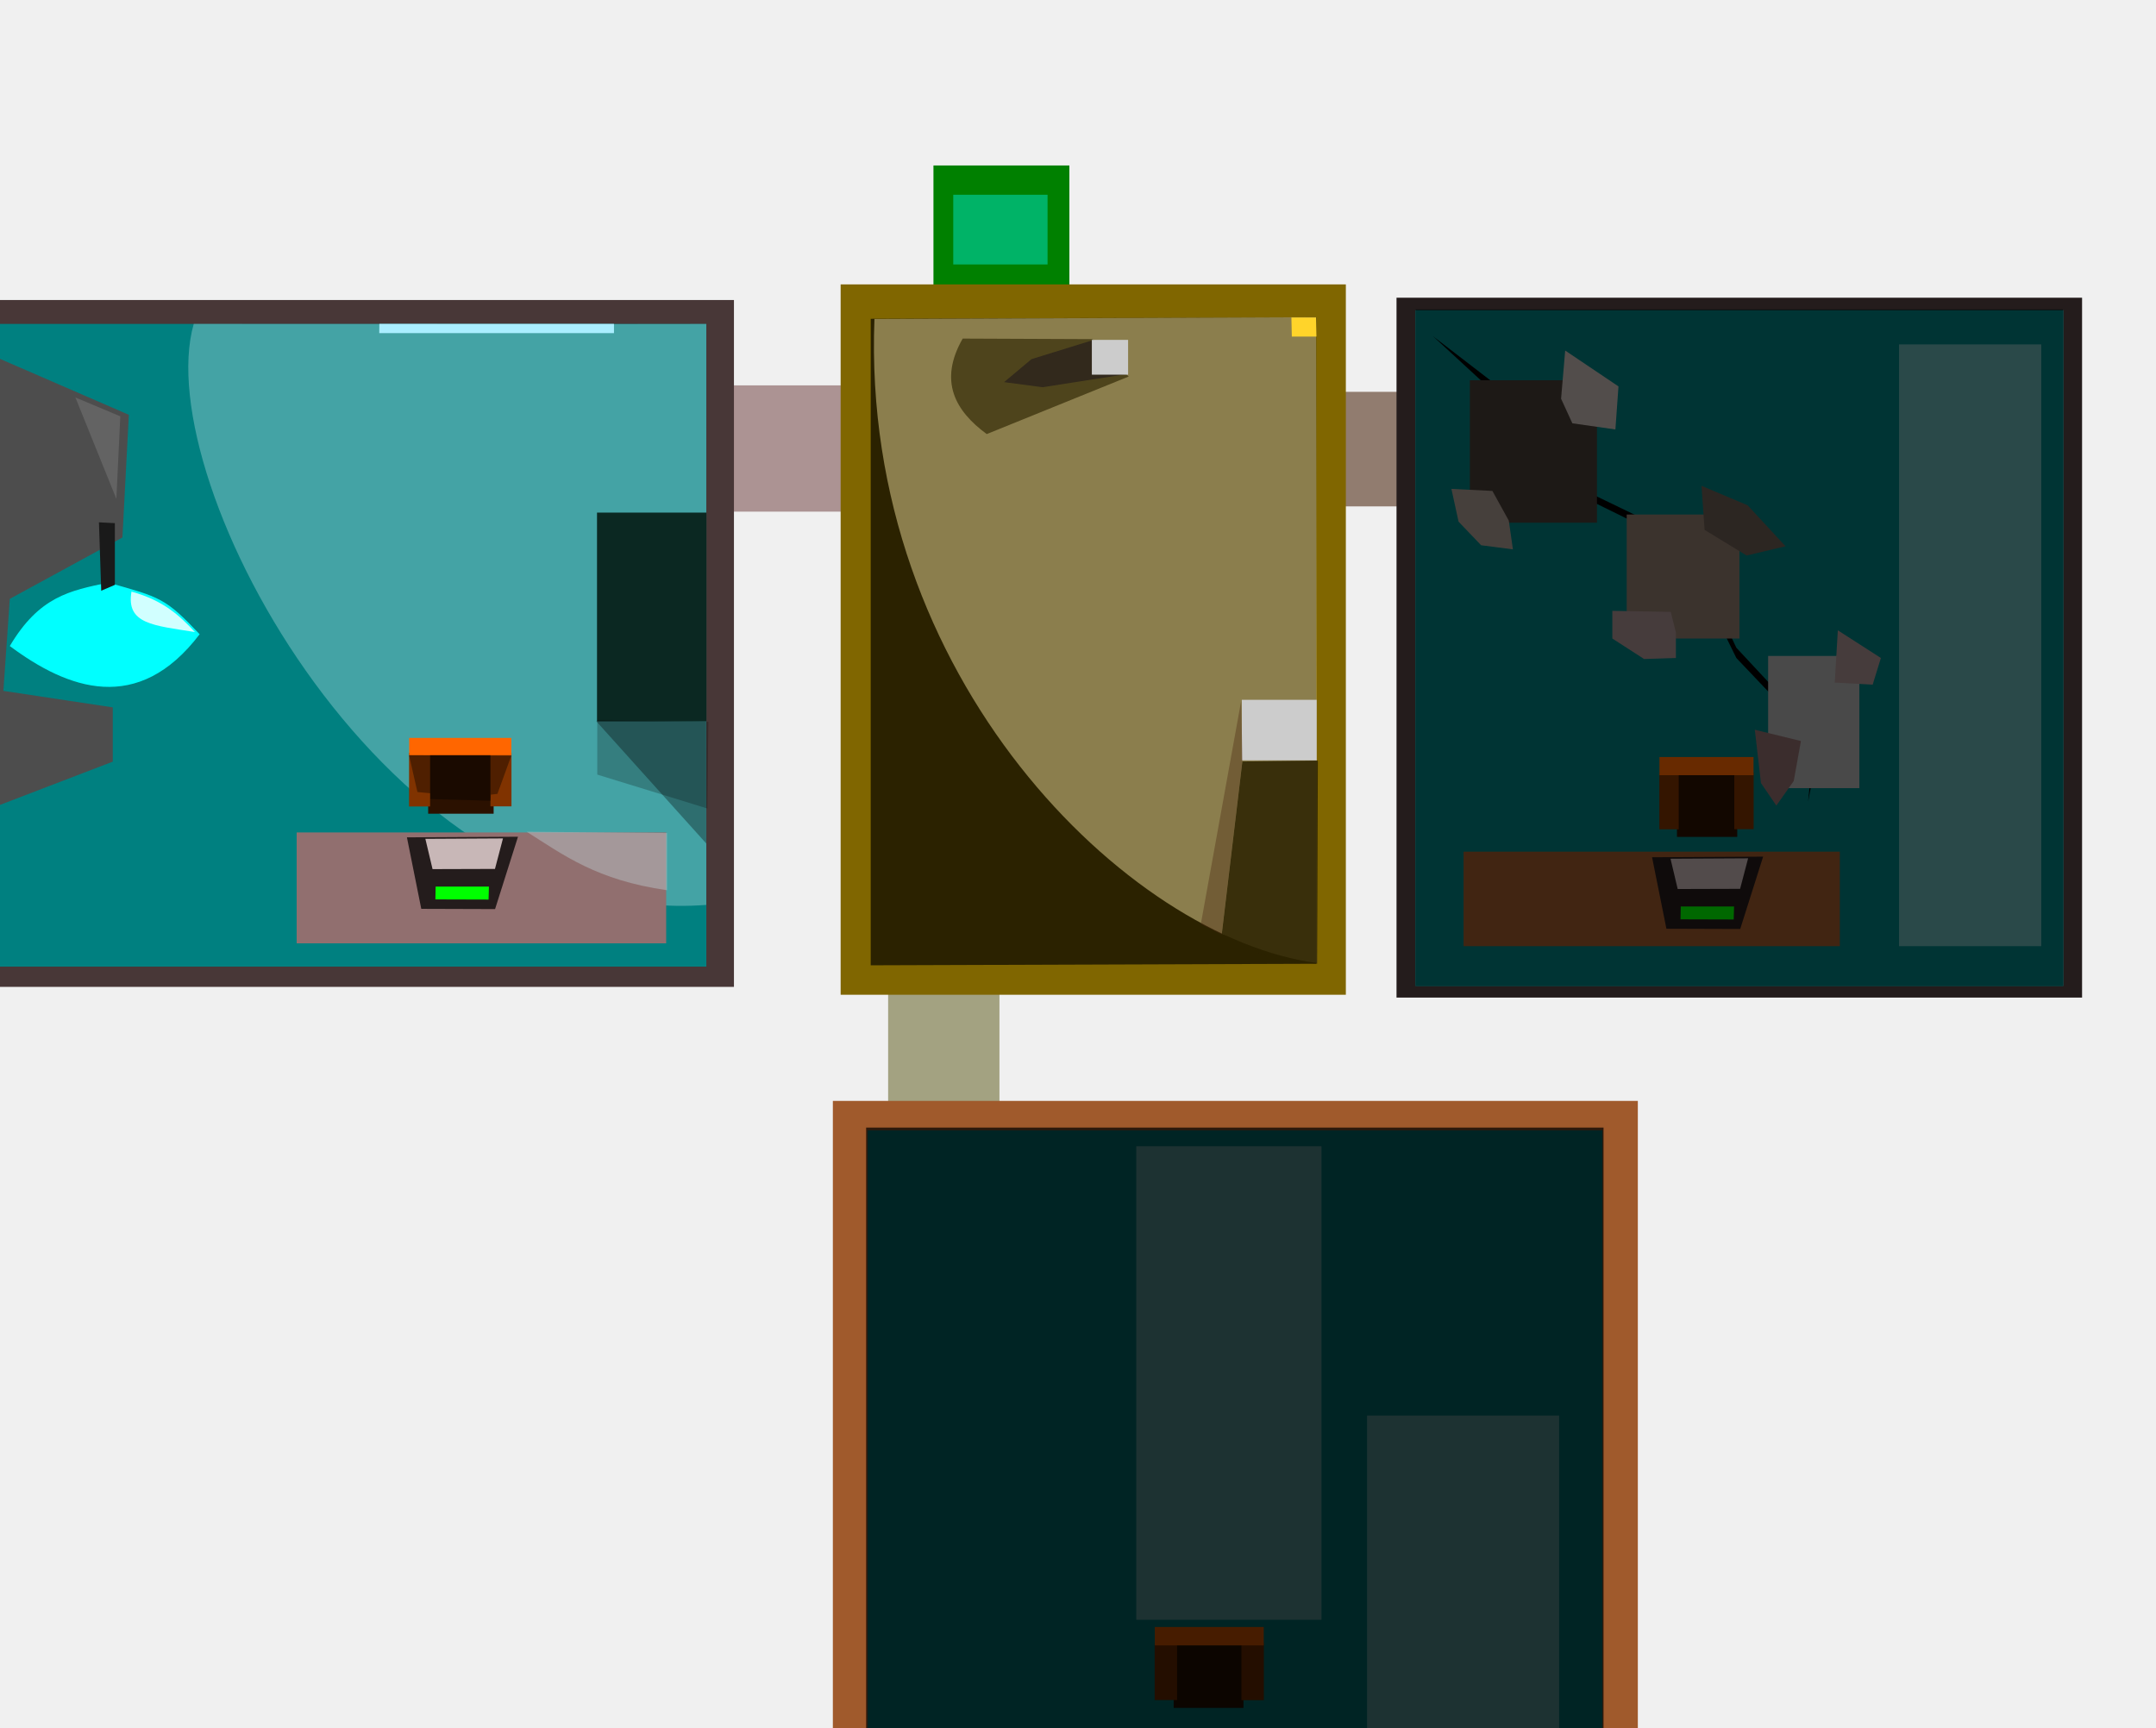
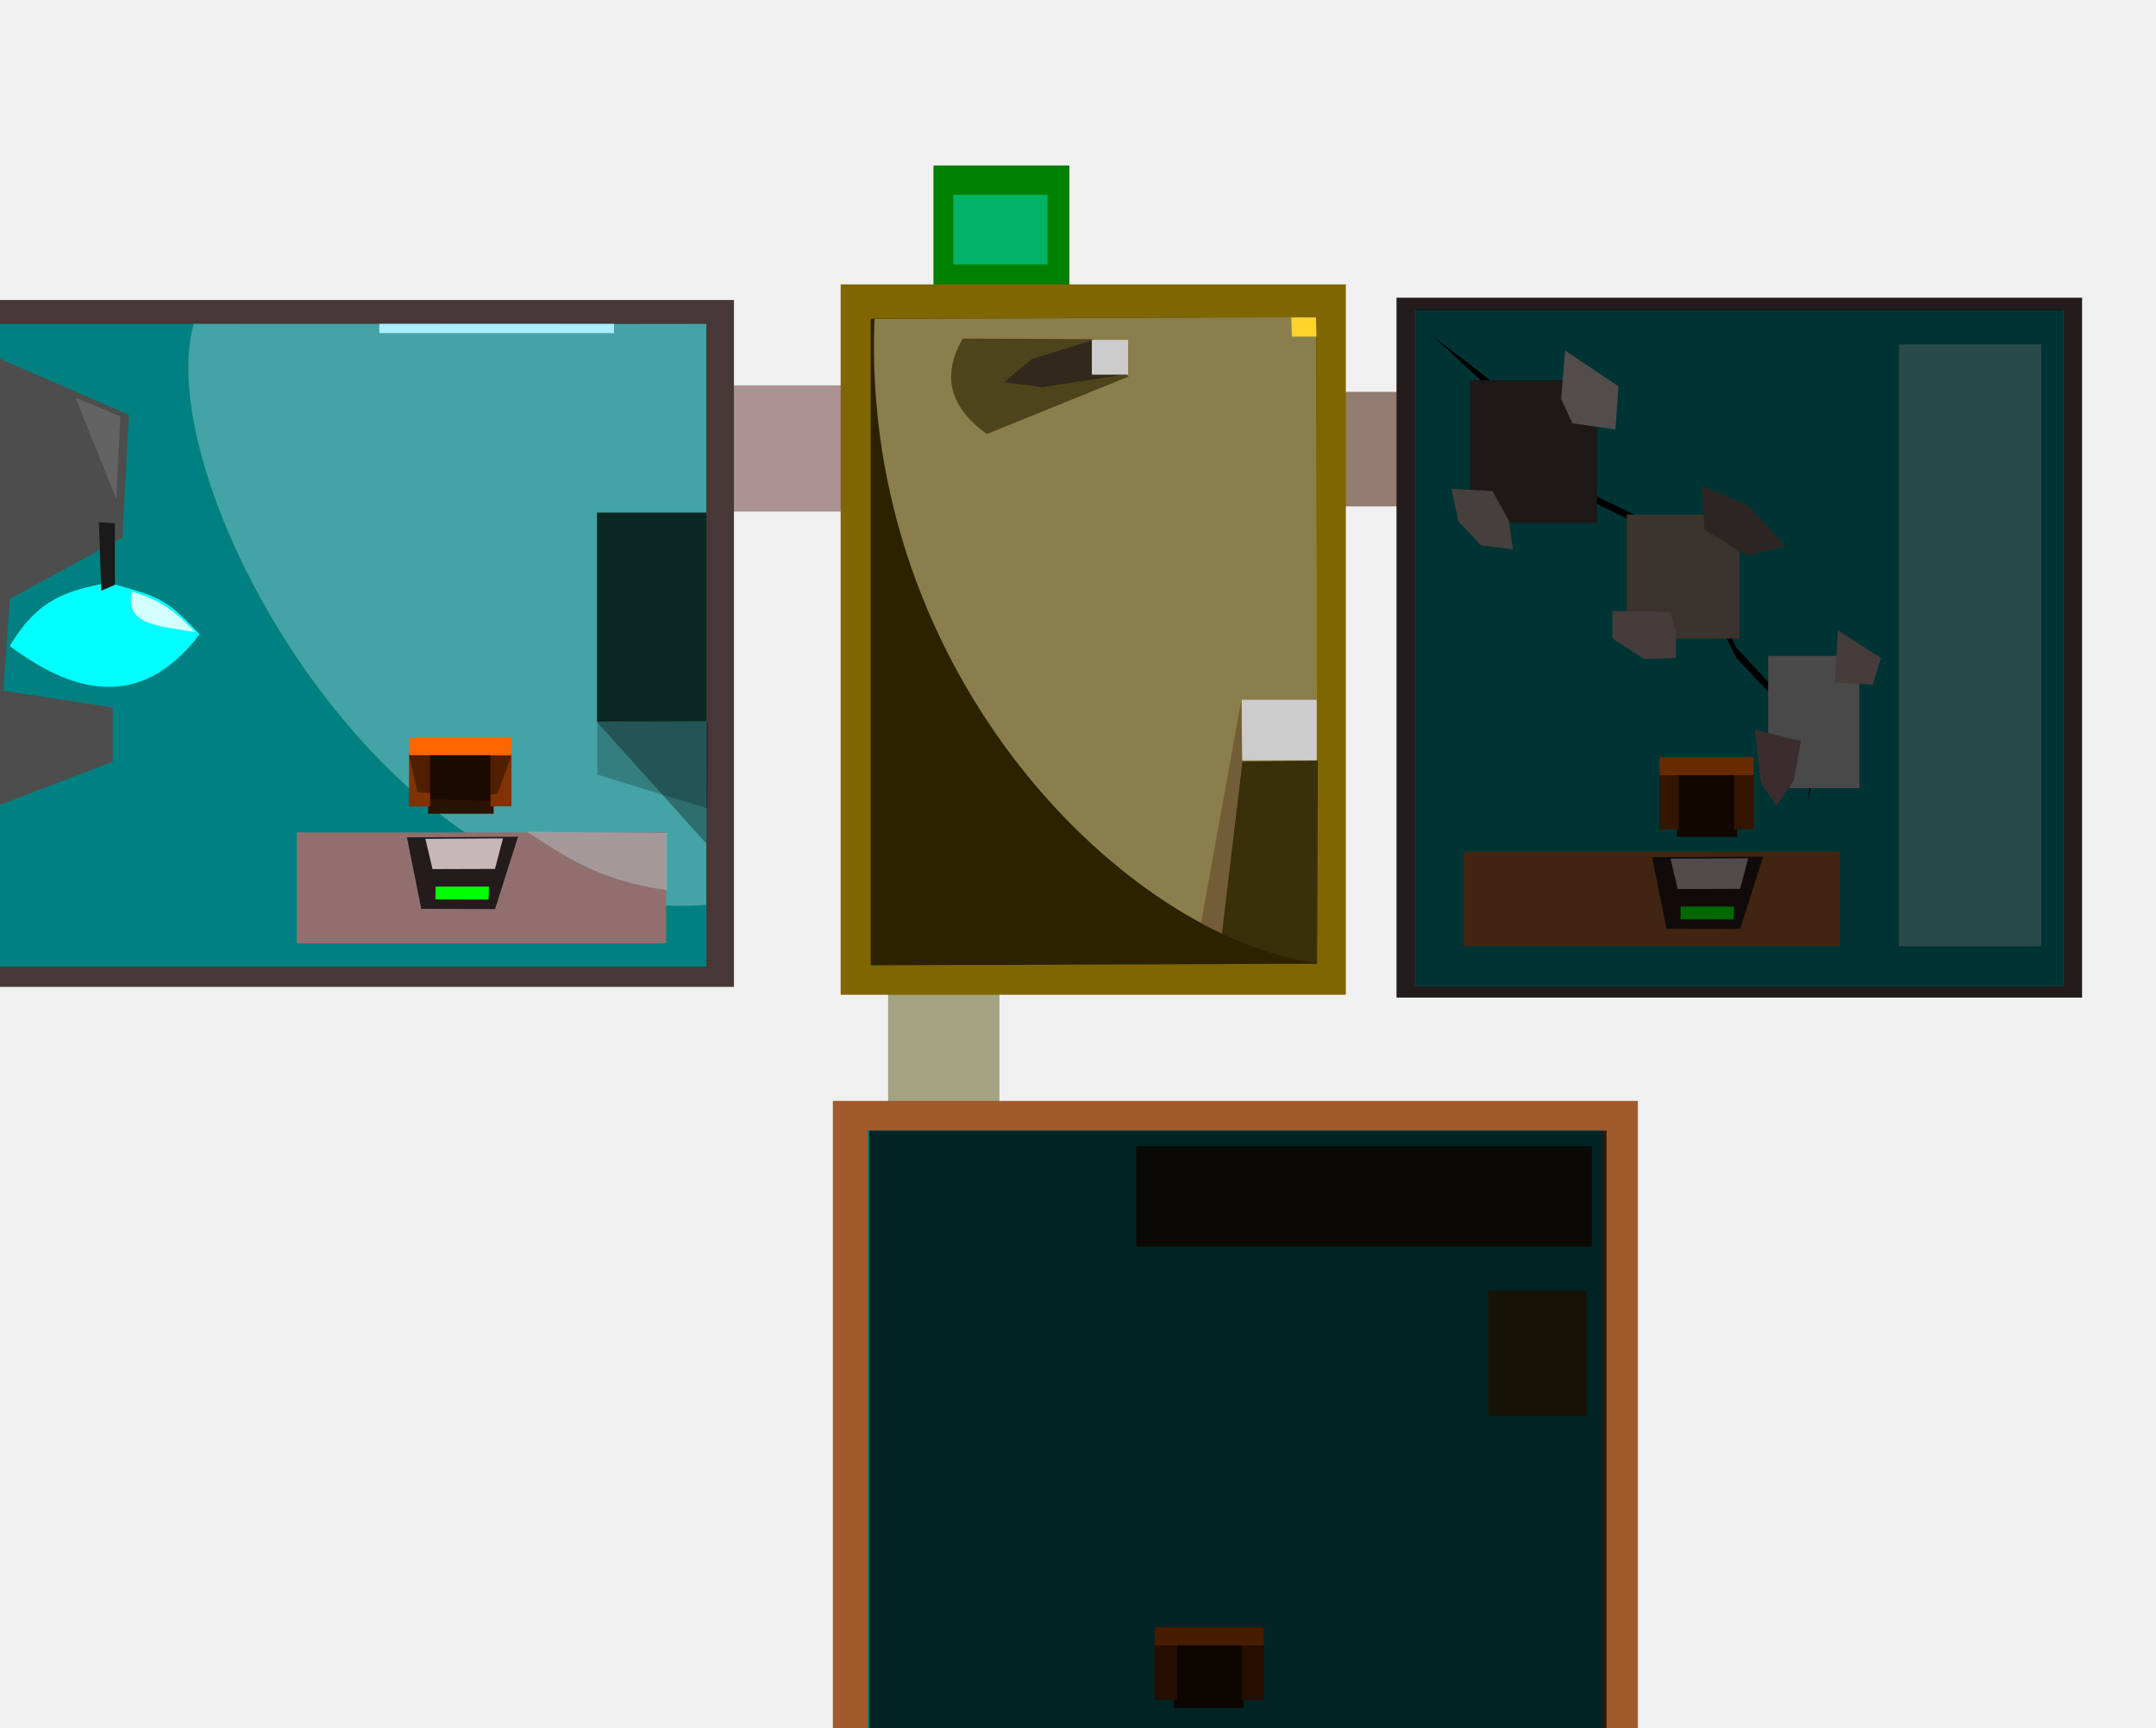
<svg xmlns="http://www.w3.org/2000/svg" id="svg2985" version="1.1" width="100%" height="100%">
  <defs id="defs3038">
    <linearGradient id="linearGradient4219">
      <stop style="stop-color:#000000;stop-opacity:1;" offset="0" id="stop4221" />
      <stop style="stop-color:#000000;stop-opacity:1;" offset="1" id="stop4223" />
    </linearGradient>
  </defs>
  <path style="fill:#a3a281;stroke:none" d="M 341.51,429.489 384.31,429.489 384.31,371.627 341.51,371.627 341.51,429.489" id="lab 2-entry" />
  <path id="lab 2-walls" d="M 320.253,423.384 629.783,423.384 629.783,728.111 320.253,728.111 320.253,423.384" style="fill:#a05a2c;fill-opacity:1;fill-rule:nonzero;stroke:none" />
  <path id="lab 1-entry" d="M 264.215,196.768 325.502,196.768 325.502,148.203 264.215,148.203 264.215,196.768" style="fill:#ac9393;stroke:none" />
  <path style="fill:#917c6f;stroke:none" d="M 504.217,194.745 541.261,194.745 541.261,150.691 504.217,150.691 504.217,194.745" id="lab 3-entry" />
  <path style="fill:#008080;stroke:none" d="M 333.64,717.821 616.137,717.821 616.137,434.694 333.64,434.694 333.64,717.821" id="lab 2" />
  <path style="fill:#57a32c;stroke:none" d="M 363.621,235.76 510.458,235.76 510.458,114.801 363.621,114.801 363.621,235.76" id="rect3006">
    <path style="fill:#cc0000;stroke:none" d="M235.345 161.489L246.781 161.489L246.781 133.282L235.345 133.282L235.345 161.489" id="rect3012" />
  </path>
  <path style="fill:#a36b4f;stroke:none" d="M 338.542,378.797 499.055,378.797 499.055,239.845 338.542,239.845 338.542,378.797" id="rect3008" />
  <path style="fill:#0d1fcc;stroke:none" d="M 330.357,368.495 491.992,368.495 491.992,136.465 330.357,136.465 330.357,368.495" id="rect3010" />
  <path style="fill:#008000;stroke:none" d="M 358.934,111.07 411.2,111.07 411.2,63.633 358.934,63.633 358.934,111.07" id="elevator-shaft-3" />
  <path style="fill:#806600;stroke:none" d="M 323.247,382.557 517.509,382.557 517.509,109.374 323.247,109.374 323.247,382.557" id="main hall 3-walls" />
  <path id="lab 3-walls" d="M 282.221,115.379 -28.427,115.379 -28.427,379.53 282.221,379.53 282.221,115.379" style="fill:#483737;fill-opacity:1;fill-rule:nonzero;stroke:none" />
  <path id="lab 3" d="M 271.602,124.572 -16.851,124.572 -16.851,371.742 271.602,371.742 271.602,124.572" style="fill:#008080;fill-opacity:1;fill-rule:nonzero;stroke:none" />
  <path id="lab 3-lightning" d="M 74.492,124.561 C 57.14,185.242 149.955,357.458 271.585,348.005 L 271.58,124.58 236.214,124.619 145.71,124.576 z" style="opacity:0.317;fill:#d7eef4;fill-opacity:1;stroke:none" />
  <path id="main hall 3" d="M 334.811,122.599 506.125,122.008 506.125,370.644 334.811,371.235 334.811,122.599" style="fill:#2b2200;fill-opacity:1;fill-rule:nonzero;stroke:none" />
  <path style="fill:#917c6f;fill-opacity:1;fill-rule:nonzero;stroke:none" d="M 343.639,670.321 508.516,670.321 508.516,706.163 343.639,706.163 z" id="lab 2-table2" />
-   <path style="opacity:0.404;fill:#ffffff;fill-opacity:1;fill-rule:nonzero;stroke:none" d="M 436.922,440.817 508.149,440.817 508.149,622.932 436.922,622.932 z" id="lab 2-table1" />
-   <path style="opacity:0.404;fill:#ffffff;fill-opacity:1;fill-rule:nonzero;stroke:none" d="M 525.663,544.39 599.528,544.39 599.528,702.288 525.663,702.288 z" id="lab 2-table3" />
+   <path style="opacity:1;fill:#28220b;fill-opacity:1;fill-rule:nonzero;stroke:none" d="M 436.922,440.817 612.094,440.817 612.094,479.39 436.922,479.39 z" id="lab 2-table1" />
+   <path style="opacity:1;fill:#504416;fill-opacity:1;fill-rule:nonzero;stroke:none" d="M 572.332,496.307 610.135,496.307 610.135,544.603 572.332,544.603 z" id="lab 2-table3" />
  <path style="fill:#916f6f;fill-opacity:1;fill-rule:nonzero;stroke:none" d="M 256.163,320.138 114.078,320.138 114.078,362.787 256.163,362.787 z" id="lab 3-table2" />
  <path style="fill:#4d4d4d;stroke:none" d="M -11.077,133.209 49.547,159.524 47.073,206.71 3.77,230.303 1.296,265.693 43.361,272.045 43.361,292.915 -11.077,313.786 -11.077,133.209" id="lab 3-prop1" />
  <path style="fill:#00ffff;stroke:none" d="M 41.624,224.061 C 61.678,229.71 63.603,229.969 76.766,243.915 53.086,275.06 26.082,265.109 3.77,248.452 15.08,229.39 26.878,227.13 41.624,224.061 z" id="lab 3-tank" />
  <path style="fill:#1a1a1a;stroke:none" d="M 44.169,201.192 44.169,224.933 38.92,227.179 38.045,200.871 44.169,201.192" id="lab 3-prop2" />
  <path style="fill:#0b2822;fill-opacity:1;fill-rule:nonzero;stroke:none" d="M 271.63,197.134 229.564,197.134 229.564,277.441 271.63,277.441 z" id="lab 3-table1" />
  <path style="fill:#2b1100;fill-opacity:1;fill-rule:nonzero;stroke:none" d="M 451.305,628.485 478.144,628.485 478.144,656.819 451.305,656.819 451.305,628.485" id="lab 2-chair cushion 2" />
  <path style="fill:#803300;fill-opacity:1;fill-rule:nonzero;stroke:none" d="M 443.994,631.766 452.622,631.766 452.622,653.804 443.994,653.804 443.994,631.766" id="lab 2-right arm 2" />
  <path style="fill:#803300;fill-opacity:1;fill-rule:nonzero;stroke:none" d="M 477.355,631.813 485.982,631.813 485.982,653.851 477.355,653.851 477.355,631.813" id="lab 2-left arm 2" />
  <path style="fill:#ff6600;fill-opacity:1;fill-rule:nonzero;stroke:none" d="M 444.05,625.7 485.934,625.7 485.934,632.784 444.05,632.784 444.05,625.7" id="lab 2-back support 2" />
  <path style="fill:#2b1100;fill-opacity:1;fill-rule:nonzero;stroke:none" d="M 189.816,286.393 164.641,286.393 164.641,312.935 189.816,312.935 189.816,286.393" id="lab 3-chair cushion 2-5" />
  <path style="fill:#803300;fill-opacity:1;fill-rule:nonzero;stroke:none" d="M 196.673,289.466 188.581,289.466 188.581,310.11 196.673,310.11 196.673,289.466" id="lab 3-right arm 2-7" />
  <path style="fill:#803300;fill-opacity:1;fill-rule:nonzero;stroke:none" d="M 165.381,289.511 157.289,289.511 157.289,310.155 165.381,310.155 165.381,289.511" id="lab 3-left arm 2-7" />
  <path style="fill:#ff6600;fill-opacity:1;fill-rule:nonzero;stroke:none" d="M 196.621,283.785 157.334,283.785 157.334,290.42 196.621,290.42 196.621,283.785" id="lab 3-back support 2-2" />
  <path style="opacity:0.404;fill:#00ffff;fill-opacity:1;fill-rule:nonzero;stroke:none" d="M 366.548,74.9 402.809,74.9 402.809,101.701 366.548,101.701 z" id="elevator-shaft-3-hatch" />
  <path id="lab 1-walls" d="M 800.604,114.497 536.992,114.497 536.992,383.649 800.604,383.649 800.604,114.497" style="fill:#241c1c;fill-opacity:1;fill-rule:nonzero;stroke:none" />
  <path style="fill:#008080;fill-opacity:1;fill-rule:nonzero;stroke:none" d="M 793.341,119.285 544.324,119.285 544.324,379.203 793.341,379.203 793.341,119.285" id="lab 1" />
  <path style="opacity:0.404;fill:#ffffff;fill-opacity:1;fill-rule:nonzero;stroke:none" d="M 784.911,132.445 730.233,132.445 730.233,363.876 784.911,363.876 z" id="lab 1-table1" />
  <path style="fill:#a05a2c;fill-opacity:1;fill-rule:nonzero;stroke:none" d="M 707.45,327.535 562.781,327.535 562.781,363.876 707.45,363.876 z" id="lab 1-table2" />
  <path style="fill:#2b1100;fill-opacity:1;fill-rule:nonzero;stroke:none" d="M 668.007,293.884 644.828,293.884 644.828,321.857 668.007,321.857 668.007,293.884" id="lab 1-chair cushion 2-7" />
  <path style="fill:#803300;fill-opacity:1;fill-rule:nonzero;stroke:none" d="M 674.32,297.123 666.87,297.123 666.87,318.88 674.32,318.88 674.32,297.123" id="lab 1-right arm 2-0" />
  <path style="fill:#803300;fill-opacity:1;fill-rule:nonzero;stroke:none" d="M 645.509,297.17 638.059,297.17 638.059,318.927 645.509,318.927 645.509,297.17" id="lab 1-left arm 2-8" />
  <path style="fill:#ff6600;fill-opacity:1;fill-rule:nonzero;stroke:none" d="M 674.272,291.135 638.1,291.135 638.1,298.129 674.272,298.129 674.272,291.135" id="lab 1-back support 2-5" />
  <path id="lab 1 crack" d="M 551.005,129.291 591.207,166.34 598.301,186.047 646.386,209.695 667.67,253.05 697.624,284.581 695.259,308.23 699.989,283.793 667.67,249.109 647.963,207.33 600.666,184.47 591.995,160.822 z" style="fill:#000000;stroke:none" />
  <path style="fill:#483e37;fill-opacity:1;fill-rule:nonzero;stroke:none" d="M 565.194,146.239 614.067,146.239 614.067,201.024 565.194,201.024 z" id="lab 1 plate 1" />
  <path style="fill:#917c6f;fill-opacity:1;fill-rule:nonzero;stroke:none" d="M 625.497,197.871 668.852,197.871 668.852,245.562 625.497,245.562 z" id="lab 1 plate 2" />
  <path style="fill:#b3b3b3;fill-opacity:1;fill-rule:nonzero;stroke:none" d="M 679.888,252.262 714.966,252.262 714.966,303.106 679.888,303.106 z" id="lab 1 plate 3" />
  <path id="lab 1 bolts 1" d="M 601.849,134.809 600.272,153.334 604.608,162.793 621.161,165.158 622.344,148.604 z" style="fill:#c8beb7;stroke:none" />
  <path id="lab 1 bolts 2" d="M 558.099,188.018 573.865,188.806 580.171,200.236 581.748,211.272 569.529,209.695 560.858,200.63 z" style="fill:#ac9d93;stroke:none" />
  <path id="lab 1 bolts 3" d="M 654.269,186.835 655.451,203.783 671.611,213.637 686.588,210.089 672.005,194.324 z" style="fill:#6c5d53;stroke:none" />
  <path id="lab 1 bolts 4" d="M 619.979,234.92 642.445,235.314 644.416,243.197 644.416,253.05 632.197,253.445 619.979,245.562 z" style="fill:#ac9393;stroke:none" />
  <path id="lab 1 bolts 6" d="M 674.764,280.64 692.5,284.976 689.741,300.347 683.041,309.806 677.129,301.135 z" style="fill:#916f6f;stroke:none" />
  <path id="lab 1 bolts 5" d="M 706.689,242.409 705.507,262.51 720.09,263.298 723.243,253.05 z" style="fill:#ac9393;stroke:none" />
  <path id="lab 3 cpu" d="M 156.473,322.025 161.991,349.523 190.369,349.614 199.179,321.79 z" style="fill:#241c1c;stroke:none" />
  <path id="lab 3 screen" d="M 167.509,340.958 167.413,345.893 187.864,345.952 188.004,340.958 z" style="fill:#00ff00;stroke:none" />
  <path id="lab 3 kbd" d="M 163.567,322.602 166.326,334.243 190.325,334.171 193.406,322.439 z" style="fill:#c8b7b7;stroke:none" />
  <path id="lab 2 cpu" d="M 442.957,672.476 448.475,699.974 476.853,700.066 485.663,672.241 z" style="fill:#241c1c;stroke:none" />
  <path id="lab 2 screen" d="M 453.993,691.41 453.897,696.344 474.349,696.403 474.488,691.41 z" style="fill:#00ff00;stroke:none" />
  <path id="lab 2 kbd" d="M 450.052,673.053 452.811,684.694 476.809,684.623 479.891,672.89 z" style="fill:#c8b7b7;stroke:none" />
  <path id="lab 1 cpu" d="M 635.258,329.678 640.776,357.176 669.154,357.268 677.965,329.443 z" style="fill:#241c1c;stroke:none" />
  <path id="lab 1 screen" d="M 646.294,348.612 646.199,353.546 666.65,353.605 666.789,348.612 z" style="fill:#00ff00;stroke:none" />
  <path id="lab 1 kbd" d="M 642.353,330.255 645.112,341.896 669.111,341.825 672.192,330.092 z" style="fill:#c8b7b7;stroke:none" />
  <path id="main hall 3 spotlight" d="M 336.242,122.683 506.072,121.981 506.398,370.344 C 434.085,360.912 330.955,260.759 336.242,122.683 z" style="opacity:0.45;fill:#ffeeaa;stroke:none" />
  <path id="main hall 3 lamp" d="M 496.572,122.1 496.735,129.445 506.21,129.445 506.047,122.1 z" style="fill:#ffd42a;stroke:none" />
  <path id="main hall 3 box1 shadow 2" d="M 419.968,130.425 370.178,130.212 C 360.787,146.621 367.368,158.088 379.423,166.935 L 434.01,144.807 z" style="opacity:0.633;fill:#2b2200;stroke:none" />
  <path style="opacity:0.683;fill:#241c1c;stroke:none" d="M 420.512,130.726 396.643,138.116 386.097,146.96 400.893,148.914 432.933,143.928 z" id="main hall 3 box1 shadow 1" />
  <path style="fill:#cccccc;fill-opacity:1;fill-rule:nonzero;stroke:none" d="M 419.841,130.712 433.776,130.712 433.776,144.089 419.841,144.089 z" id="main hall 3 box1" />
  <path id="lab 3 lamp" d="M 145.872,124.558 236.089,124.549 236.089,128.109 145.831,128.109 z" style="fill:#aaeeff;stroke:none" />
  <path style="opacity:0.477;fill:#b7c4c8;stroke:none" d="M 202.5,319.862 C 216.753,328.861 229.408,338.499 256.5,342.362 L 256.5,320.362 z" id="lab 3 glare 3" />
  <path style="opacity:0.326;fill:#000000;stroke:none" d="M 229.279,277.373 271.588,324.401 271.529,277.373 z" id="lab 3 shadow 3" />
  <path style="opacity:0.229;fill:#000000;stroke:#000000;stroke-width:1px;stroke-linecap:butt;stroke-linejoin:miter;stroke-opacity:1" d="M 230.163,277.373 230.163,297.526 271.529,310.254 271.883,278.08 z" id="lab 3 shadow 2" />
  <path style="fill:#cccccc;fill-opacity:1;fill-rule:nonzero;stroke:none" d="M 477.509,269.133 506.293,269.133 506.293,292.41 477.509,292.41 z" id="main hall 3 box2" />
  <path style="opacity:0.853;fill:#2b2200;stroke:none" d="M 477.718,292.847 469.814,359.062 C 493.237,373.058 498.795,369.595 506.474,370.607 L 506.747,292.486 z" id="main hall 3 box2 shadow 1" />
  <path style="opacity:0.417;fill:#502d16;stroke:none" d="M 477.25,269.612 461.75,355.362 469.75,359.362 477.75,292.362 z" id="main hall 3 box2 shadow 2" />
-   <path style="opacity:0.72;fill:#000000;fill-opacity:1;fill-rule:nonzero;stroke:none" d="M 333.047,433.644 616.597,433.644 616.597,717.901 333.047,717.901 z" id="lab 2 shadow" />
+   <path style="opacity:0.72;fill:#000000;fill-opacity:1;fill-rule:nonzero;stroke:none" d="M 334.211,434.822 617.761,434.822 617.761,719.079 334.211,719.079 z" id="lab 2 shadow" />
  <path style="opacity:0.592;fill:#000000;fill-opacity:1;fill-rule:nonzero;stroke:none" d="M 544.351,118.981 793.253,118.981 793.253,379.197 544.351,379.197 z" id="lab 1 shadow" />
  <path style="opacity:0.385;fill:#000000;fill-opacity:1;stroke:none" d="M 196.595,290.64 157.287,290.455 160.513,304.597 165.464,305.066 165.465,307.3 188.627,307.958 188.726,305.61 191.272,305.304 z" id="lab 3 shadow 1" />
  <path style="opacity:0.817;fill:#ffffff;stroke:none" d="M 50.558,227.522 C 48.397,240.091 59.177,240.52 74.953,243.078 69.221,236.979 63.154,231.007 50.558,227.522 z" id="lab 3 glare" />
  <path style="opacity:0.128;fill:#ffffff;stroke:none" d="M 29,152.862 46.25,160.112 44.75,191.862 z" id="lab 3 glare 2" />
</svg>
